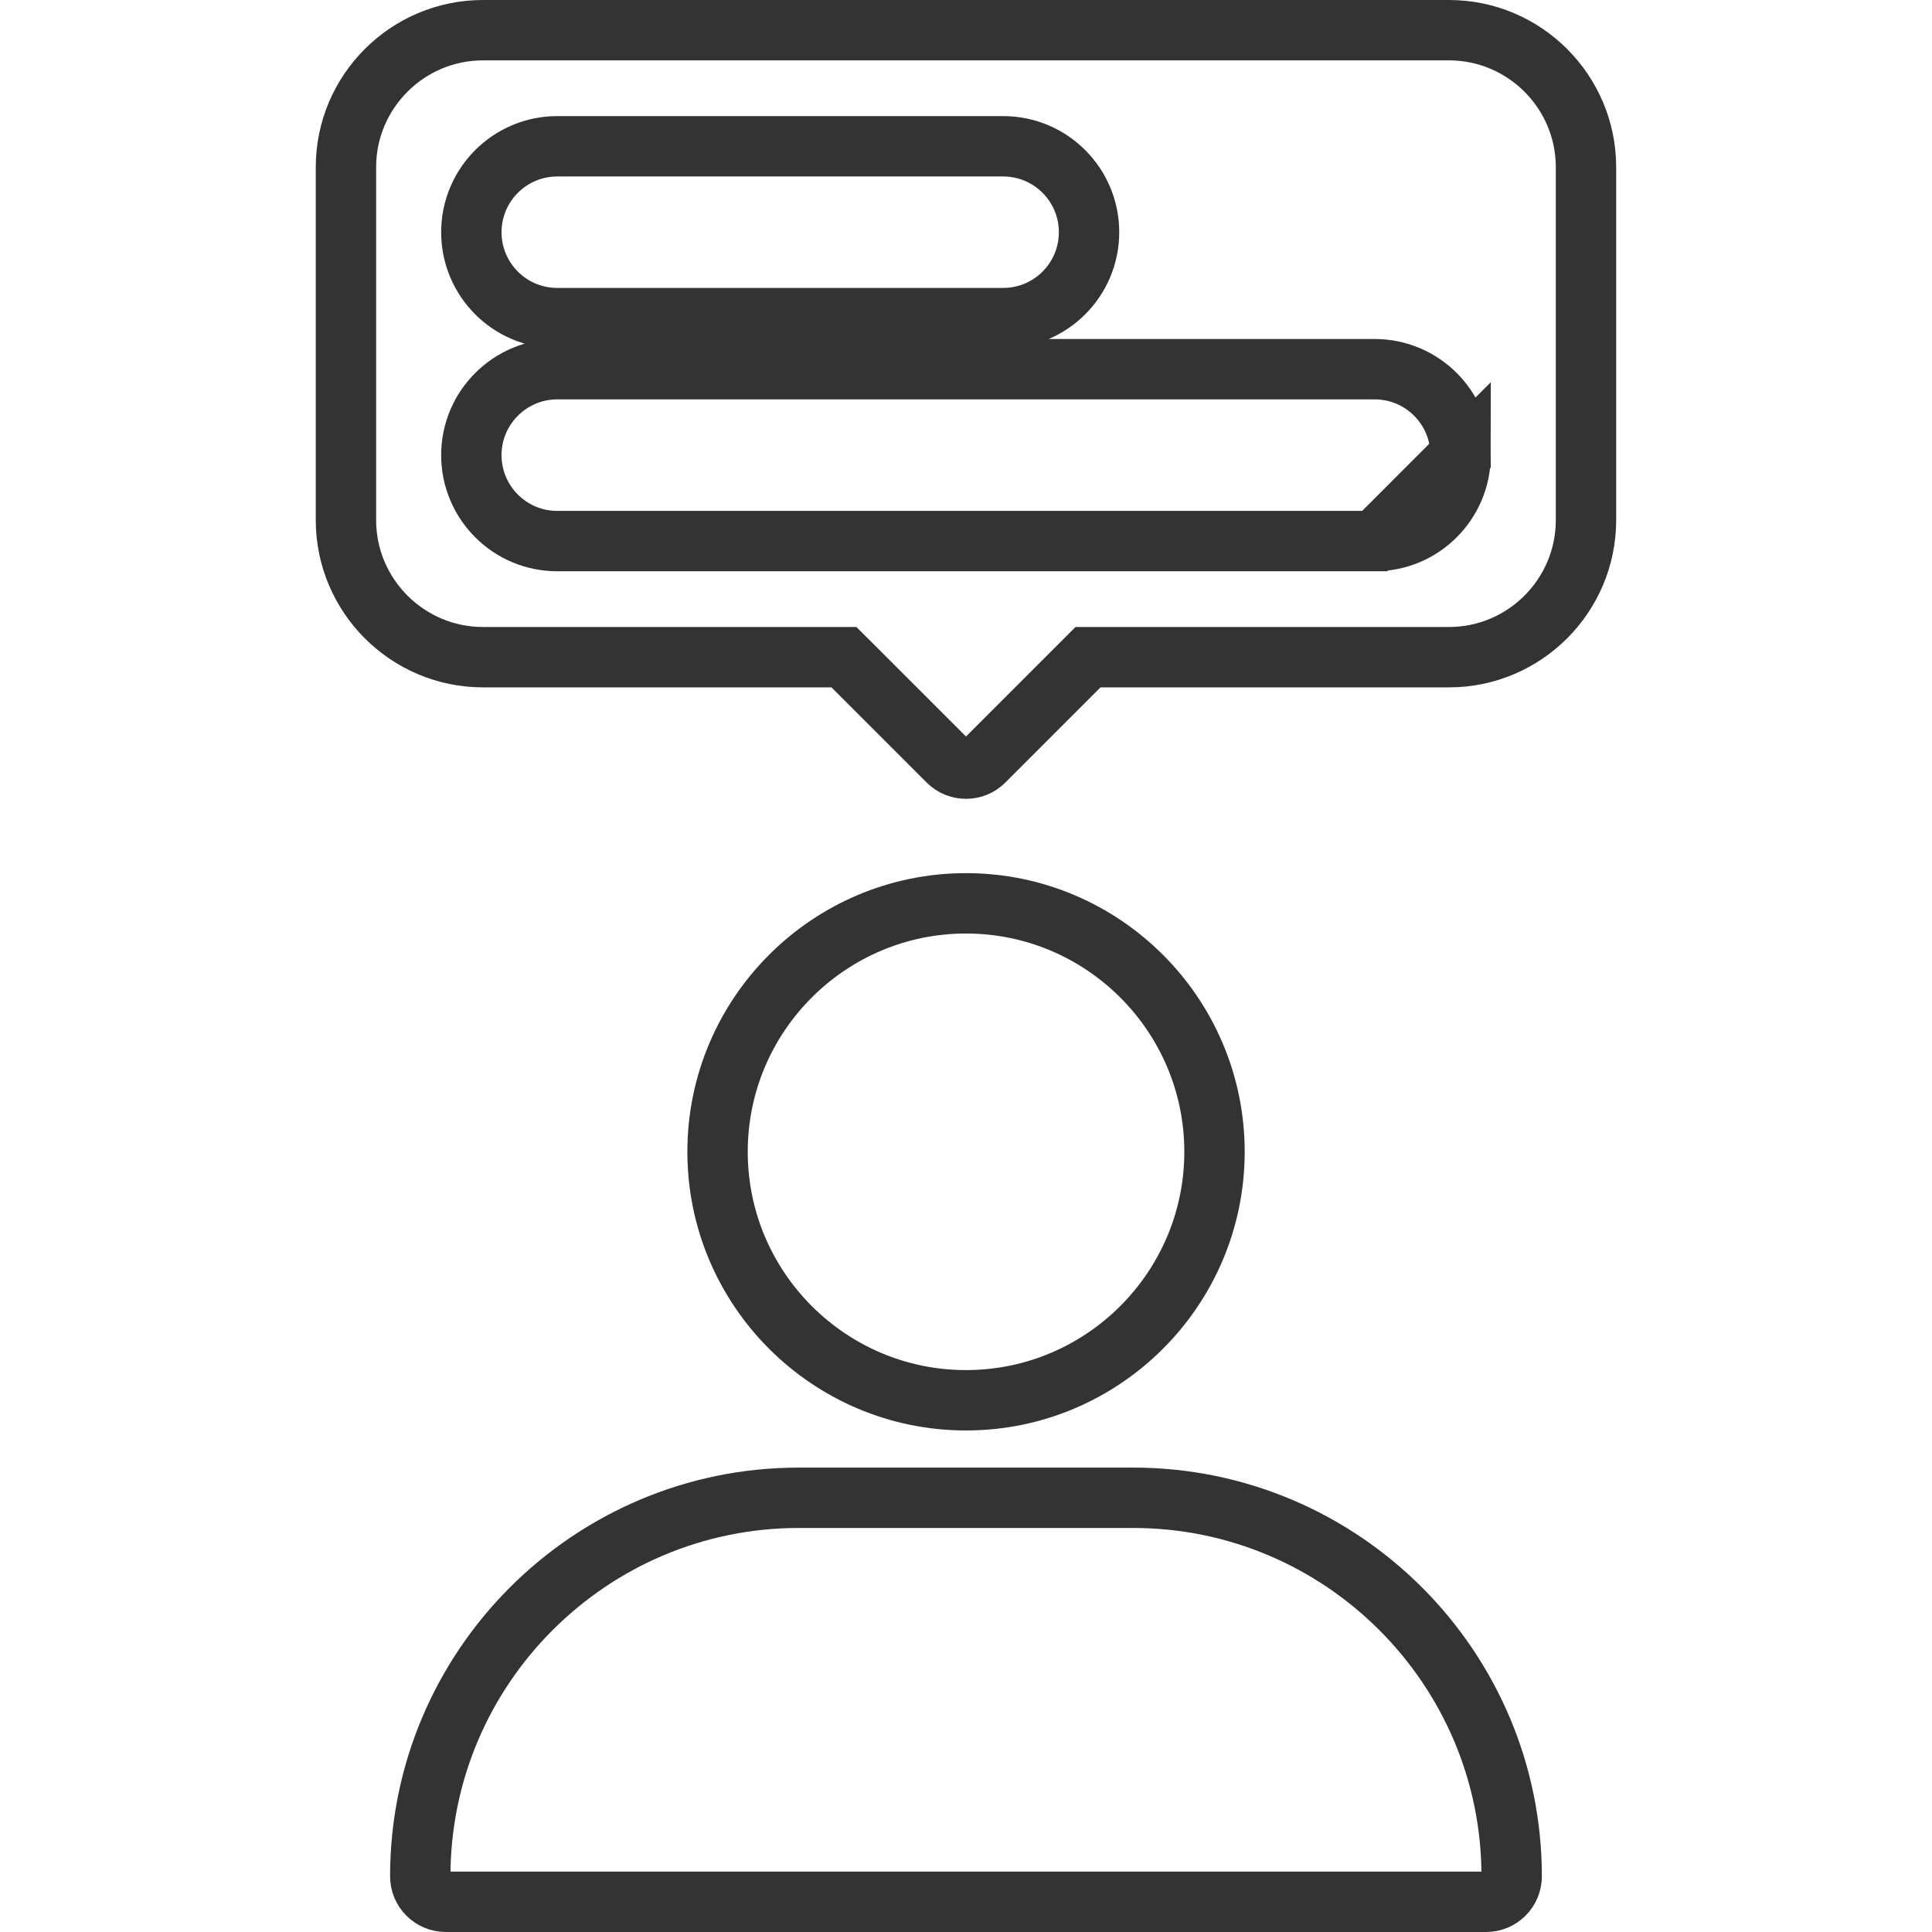
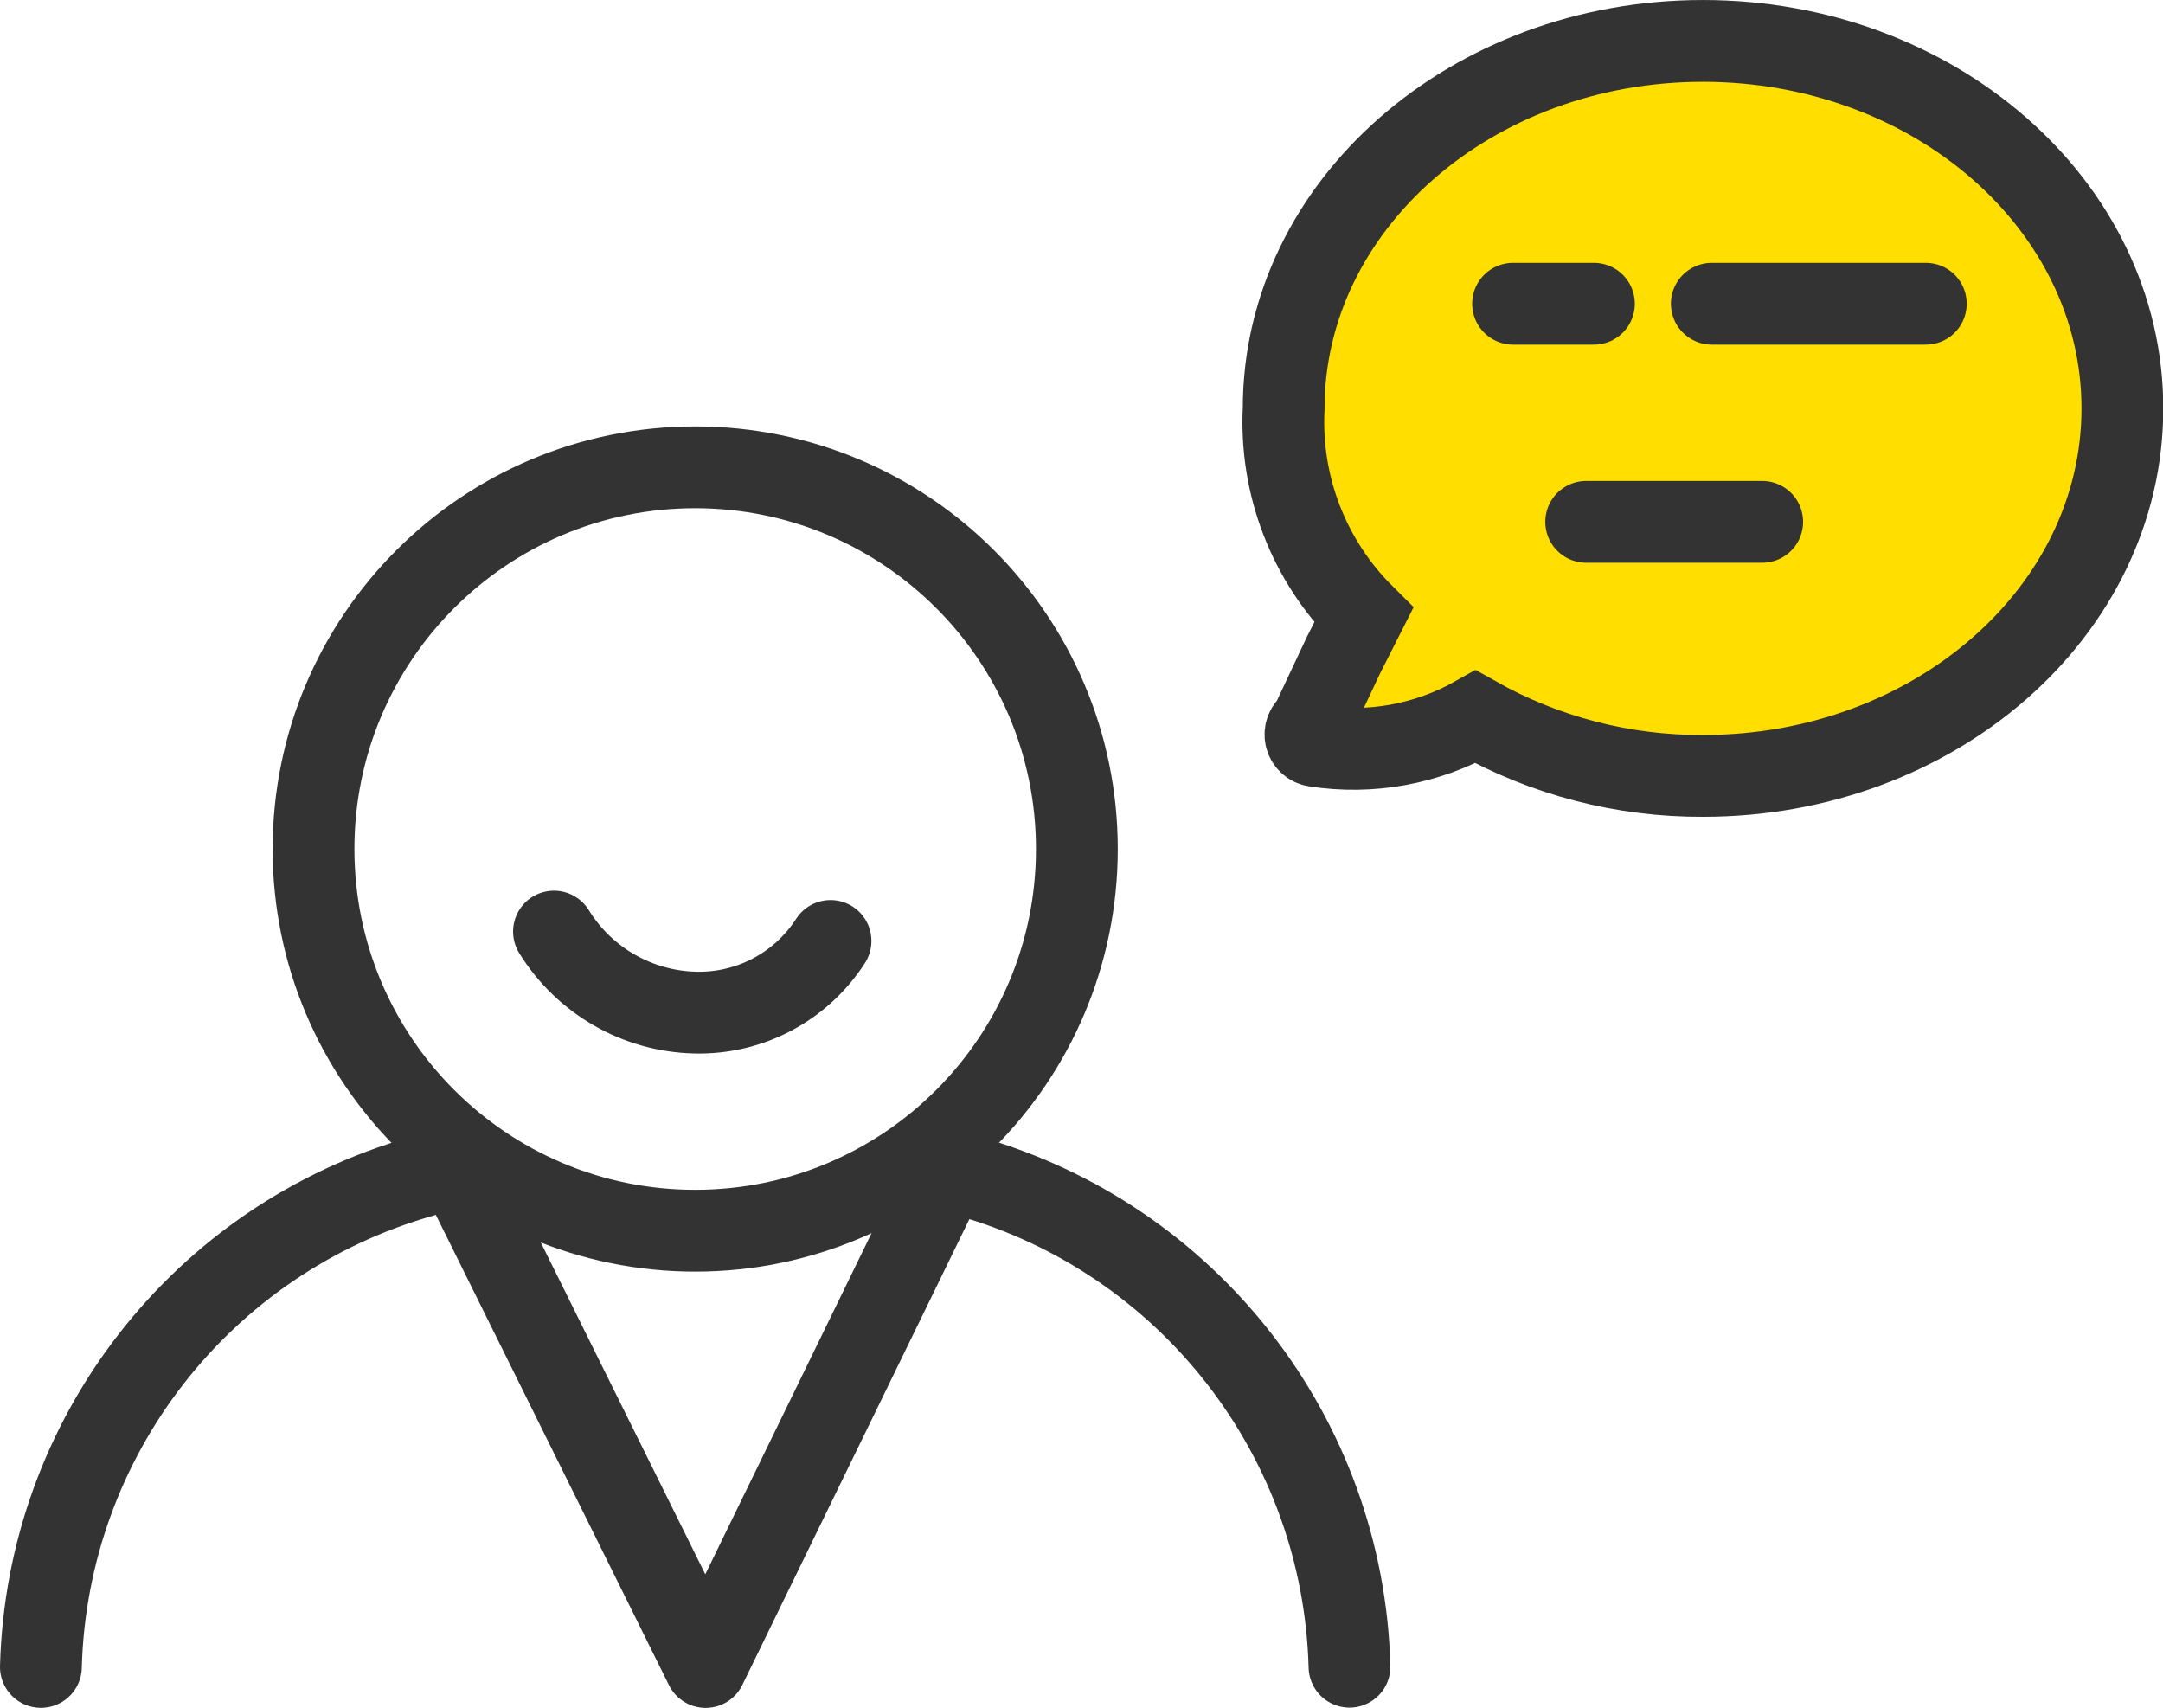
- <svg xmlns="http://www.w3.org/2000/svg" width="32" height="32" viewBox="0 0 32 32" fill="none">
-   <path d="M22.769 8.962H9.23C8.444 8.962 7.807 8.324 7.807 7.538C7.807 6.753 8.445 6.115 9.23 6.115H22.769C23.555 6.115 24.192 6.753 24.192 7.538L22.769 8.962ZM22.769 8.962C23.555 8.962 24.192 8.324 24.192 7.538L22.769 8.962ZM14.125 11.031L13.978 10.885H13.771H8C6.749 10.885 5.73 9.866 5.73 8.615V2.769C5.73 1.518 6.749 0.5 8 0.5H24C25.25 0.5 26.269 1.518 26.269 2.769V8.615C26.269 9.866 25.25 10.885 24 10.885H18.228H18.021L17.875 11.031L16.299 12.607L16.299 12.607C16.216 12.69 16.109 12.731 16 12.731C15.891 12.731 15.783 12.69 15.701 12.607L15.701 12.607L14.125 11.031ZM16.615 2.423H9.23C8.445 2.423 7.807 3.06 7.807 3.846C7.807 4.632 8.444 5.269 9.23 5.269H16.615C17.401 5.269 18.038 4.632 18.038 3.846C18.038 3.06 17.401 2.423 16.615 2.423Z" stroke="#333333" />
-   <path d="M11.885 19.077C11.885 16.808 13.731 14.962 16 14.962C18.269 14.962 20.116 16.808 20.116 19.077C20.116 21.346 18.269 23.193 16 23.193C13.731 23.193 11.885 21.346 11.885 19.077Z" stroke="#333333" />
-   <path d="M13.23 24.808H18.769C22.225 24.808 25.038 27.62 25.038 31.077C25.038 31.311 24.848 31.5 24.615 31.5H7.384C7.15 31.5 6.961 31.311 6.961 31.077C6.961 27.62 9.774 24.808 13.23 24.808Z" stroke="#333333" />
+ <svg xmlns="http://www.w3.org/2000/svg" viewBox="-9684.75 -22682.07 39.67 31.32">
+   <defs>
+     <style>.cls-1,.cls-2,.cls-3{fill:none;stroke-linecap:round}.cls-1,.cls-2,.cls-3,.cls-4{stroke:#333}.cls-1{stroke-width:2px}.cls-2{stroke-linejoin:round;stroke-miterlimit:10}.cls-2,.cls-3,.cls-4{stroke-width:1.5px}.cls-4{fill:#ffde00}</style>
+   </defs>
+   <g id="Group_5790" data-name="Group 5790" transform="translate(-10533 -23459)">
+     <path id="Path_2321" data-name="Path 2321" class="cls-2" d="M8.5 82.719a9.621 9.621 0 0 0-7 9" transform="translate(847.5 715.781)" />
+     <path id="Path_2322" data-name="Path 2322" class="cls-2" d="M1.354 82.3a9.621 9.621 0 0 1 7 9" transform="translate(864.646 716.196)" />
+     <circle id="Ellipse_106" data-name="Ellipse 106" class="cls-2" cx="7" cy="7" r="7" transform="translate(854 785.5)" />
+     <path id="Path_2323" data-name="Path 2323" class="cls-3" d="M5.482 4.686A2.866 2.866 0 0 1 3 6 3.129 3.129 0 0 1 .41 4.514" transform="translate(858 789.5)" />
+     <path id="Path_2324" data-name="Path 2324" class="cls-2" d="M1232.743 227.519l-4.434-8.944-4.277 8.775" transform="rotate(180 1044.75 513.038)" />
+     <path id="Path_616" data-name="Path 616" class="cls-4" d="M20.982 0c-4.245 0-7.689 3.016-7.689 6.74a4.99 4.99 0 0 0 1.468 3.792l-.372.734-.6 1.277a.211.211 0 0 0 .082.386 4.553 4.553 0 0 0 2.94-.533 8.421 8.421 0 0 0 4.175 1.083c4.245 0 7.689-3.016 7.689-6.74S25.227 0 20.982 0z" transform="translate(858.5 777.68)" />
+     <path id="Path_626" data-name="Path 626" class="cls-3" d="M-4.437 0h-3.925" transform="translate(888.007 782.5)" />
+     <path id="Path_738" data-name="Path 738" class="cls-3" d="M-5.772 0H-9" transform="translate(886.341 786.5)" />
+     <path id="Path_627" data-name="Path 627" class="cls-3" d="M6.483 0H5" transform="translate(871 782.5)" />
+   </g>
</svg>
